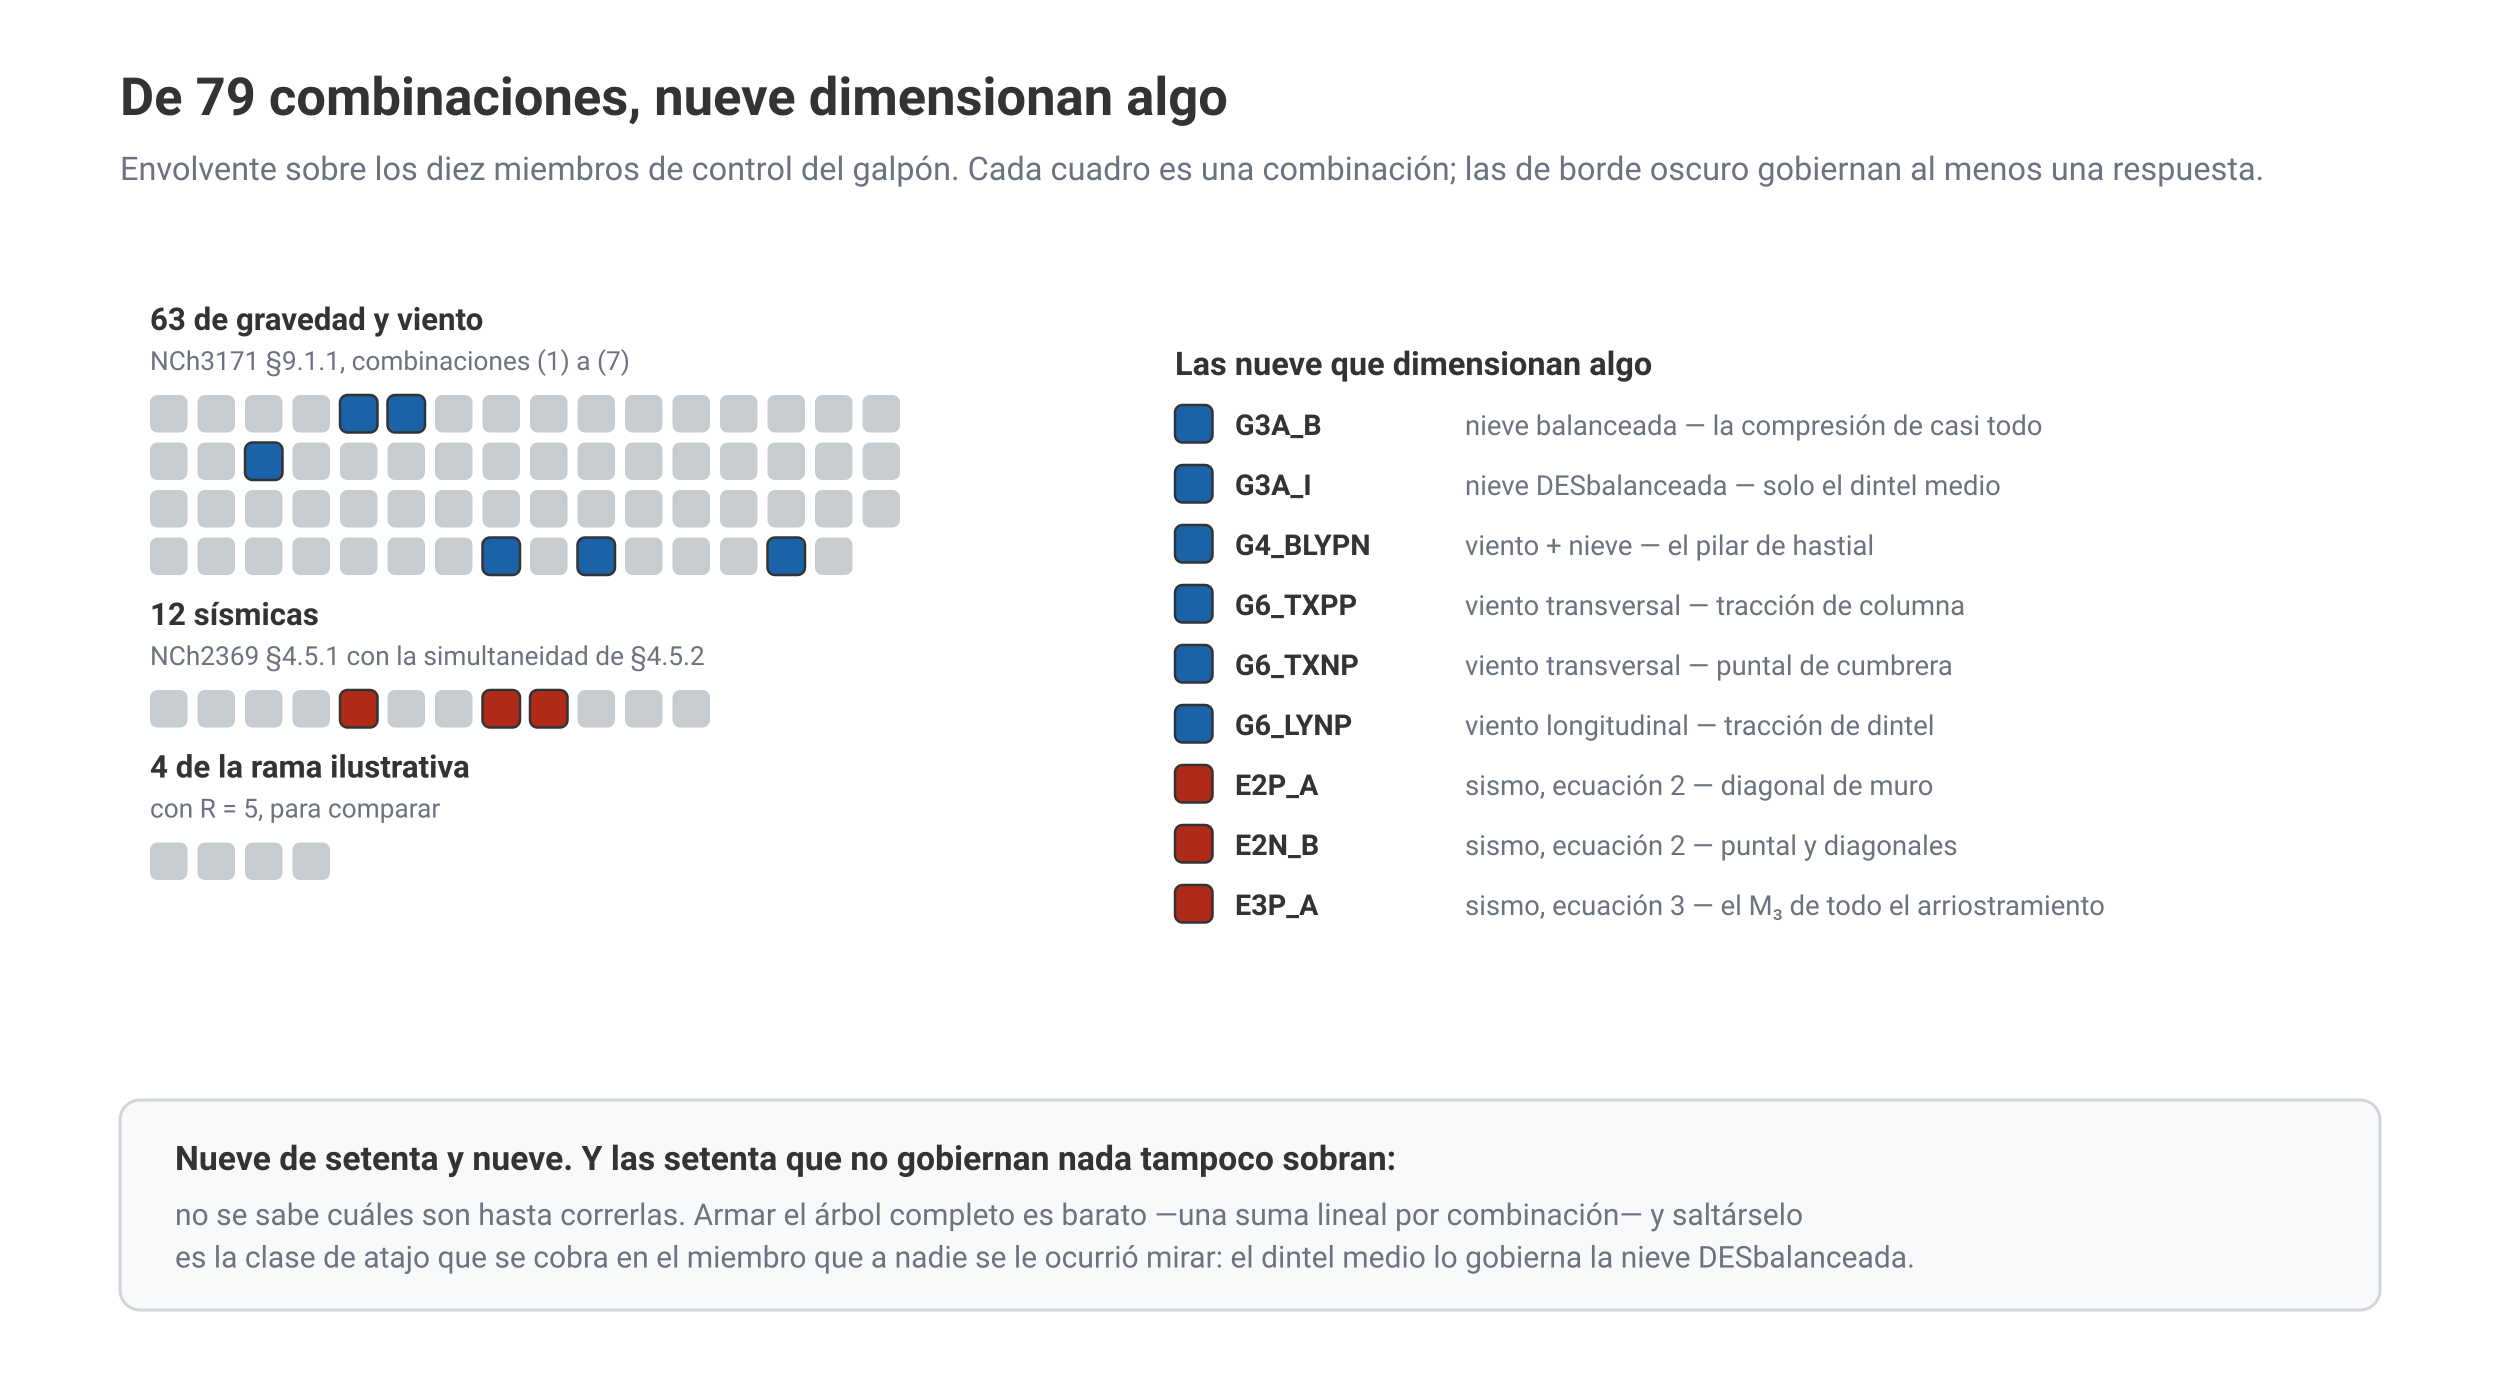
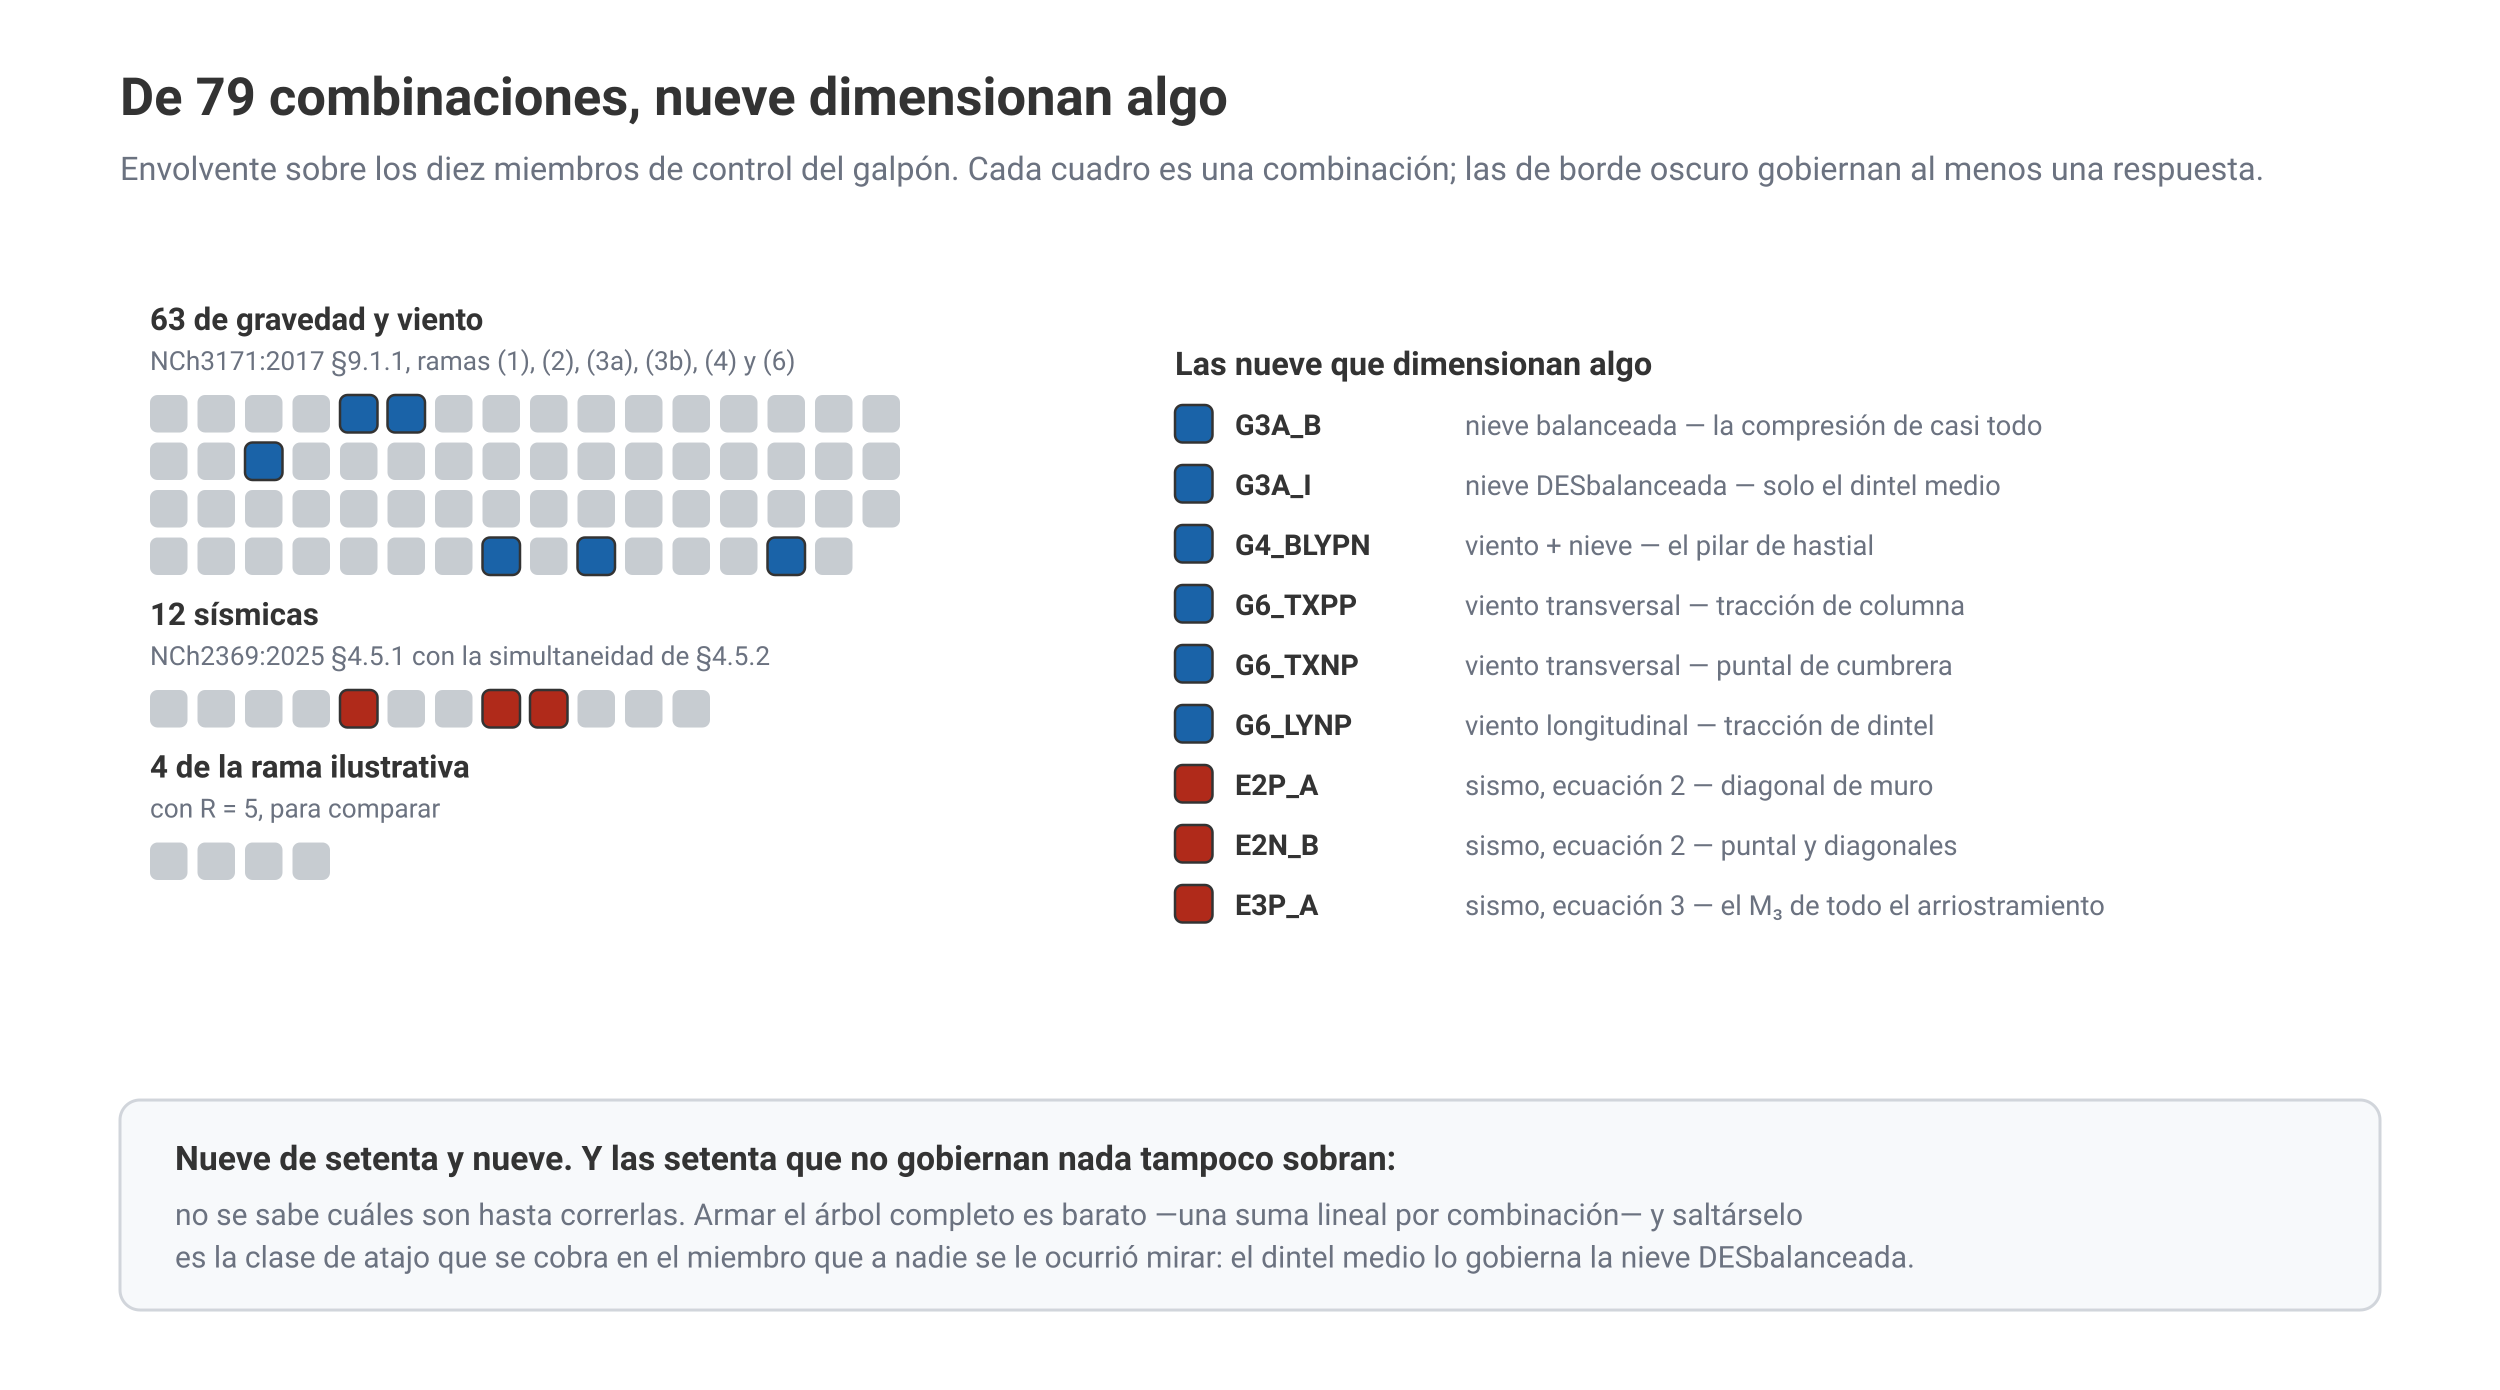
<svg xmlns="http://www.w3.org/2000/svg" viewBox="0 0 1000 556" width="1000" height="556" font-family="ui-sans-serif, system-ui, -apple-system, 'Segoe UI', Roboto, sans-serif">
  <rect width="1000" height="556" fill="#ffffff" />
  <text x="48" y="46" font-size="21" fill="#333" text-anchor="start" font-weight="bold">De 79 combinaciones, nueve dimensionan algo</text>
  <text x="48" y="72" font-size="13" fill="#6b7280" text-anchor="start">Envolvente sobre los diez miembros de control del galpón. Cada cuadro es una combinación; las de borde oscuro gobiernan al menos una respuesta.</text>
  <text x="60" y="132" font-size="12.5" fill="#333" text-anchor="start" font-weight="bold">63 de gravedad y viento</text>
-   <text x="60" y="148" font-size="10.5" fill="#6b7280" text-anchor="start">NCh3171 §9.1.1, combinaciones (1) a (7)</text>
+   <text x="60" y="148" font-size="10.5" fill="#6b7280" text-anchor="start">NCh3171:2017 §9.1.1, ramas (1), (2), (3a), (3b), (4) y (6)</text>
  <rect x="60" y="158" width="15" height="15" rx="3" fill="#c7ccd1" />
  <rect x="79" y="158" width="15" height="15" rx="3" fill="#c7ccd1" />
  <rect x="98" y="158" width="15" height="15" rx="3" fill="#c7ccd1" />
  <rect x="117" y="158" width="15" height="15" rx="3" fill="#c7ccd1" />
  <rect x="136" y="158" width="15" height="15" rx="3" fill="#1a63a8" stroke="#333" stroke-width="1" />
  <rect x="155" y="158" width="15" height="15" rx="3" fill="#1a63a8" stroke="#333" stroke-width="1" />
  <rect x="174" y="158" width="15" height="15" rx="3" fill="#c7ccd1" />
  <rect x="193" y="158" width="15" height="15" rx="3" fill="#c7ccd1" />
  <rect x="212" y="158" width="15" height="15" rx="3" fill="#c7ccd1" />
  <rect x="231" y="158" width="15" height="15" rx="3" fill="#c7ccd1" />
  <rect x="250" y="158" width="15" height="15" rx="3" fill="#c7ccd1" />
  <rect x="269" y="158" width="15" height="15" rx="3" fill="#c7ccd1" />
  <rect x="288" y="158" width="15" height="15" rx="3" fill="#c7ccd1" />
  <rect x="307" y="158" width="15" height="15" rx="3" fill="#c7ccd1" />
  <rect x="326" y="158" width="15" height="15" rx="3" fill="#c7ccd1" />
  <rect x="345" y="158" width="15" height="15" rx="3" fill="#c7ccd1" />
  <rect x="60" y="177" width="15" height="15" rx="3" fill="#c7ccd1" />
  <rect x="79" y="177" width="15" height="15" rx="3" fill="#c7ccd1" />
  <rect x="98" y="177" width="15" height="15" rx="3" fill="#1a63a8" stroke="#333" stroke-width="1" />
  <rect x="117" y="177" width="15" height="15" rx="3" fill="#c7ccd1" />
  <rect x="136" y="177" width="15" height="15" rx="3" fill="#c7ccd1" />
  <rect x="155" y="177" width="15" height="15" rx="3" fill="#c7ccd1" />
  <rect x="174" y="177" width="15" height="15" rx="3" fill="#c7ccd1" />
  <rect x="193" y="177" width="15" height="15" rx="3" fill="#c7ccd1" />
  <rect x="212" y="177" width="15" height="15" rx="3" fill="#c7ccd1" />
  <rect x="231" y="177" width="15" height="15" rx="3" fill="#c7ccd1" />
  <rect x="250" y="177" width="15" height="15" rx="3" fill="#c7ccd1" />
  <rect x="269" y="177" width="15" height="15" rx="3" fill="#c7ccd1" />
  <rect x="288" y="177" width="15" height="15" rx="3" fill="#c7ccd1" />
  <rect x="307" y="177" width="15" height="15" rx="3" fill="#c7ccd1" />
  <rect x="326" y="177" width="15" height="15" rx="3" fill="#c7ccd1" />
  <rect x="345" y="177" width="15" height="15" rx="3" fill="#c7ccd1" />
  <rect x="60" y="196" width="15" height="15" rx="3" fill="#c7ccd1" />
  <rect x="79" y="196" width="15" height="15" rx="3" fill="#c7ccd1" />
  <rect x="98" y="196" width="15" height="15" rx="3" fill="#c7ccd1" />
  <rect x="117" y="196" width="15" height="15" rx="3" fill="#c7ccd1" />
  <rect x="136" y="196" width="15" height="15" rx="3" fill="#c7ccd1" />
  <rect x="155" y="196" width="15" height="15" rx="3" fill="#c7ccd1" />
  <rect x="174" y="196" width="15" height="15" rx="3" fill="#c7ccd1" />
  <rect x="193" y="196" width="15" height="15" rx="3" fill="#c7ccd1" />
  <rect x="212" y="196" width="15" height="15" rx="3" fill="#c7ccd1" />
  <rect x="231" y="196" width="15" height="15" rx="3" fill="#c7ccd1" />
  <rect x="250" y="196" width="15" height="15" rx="3" fill="#c7ccd1" />
  <rect x="269" y="196" width="15" height="15" rx="3" fill="#c7ccd1" />
  <rect x="288" y="196" width="15" height="15" rx="3" fill="#c7ccd1" />
  <rect x="307" y="196" width="15" height="15" rx="3" fill="#c7ccd1" />
  <rect x="326" y="196" width="15" height="15" rx="3" fill="#c7ccd1" />
  <rect x="345" y="196" width="15" height="15" rx="3" fill="#c7ccd1" />
  <rect x="60" y="215" width="15" height="15" rx="3" fill="#c7ccd1" />
  <rect x="79" y="215" width="15" height="15" rx="3" fill="#c7ccd1" />
  <rect x="98" y="215" width="15" height="15" rx="3" fill="#c7ccd1" />
  <rect x="117" y="215" width="15" height="15" rx="3" fill="#c7ccd1" />
  <rect x="136" y="215" width="15" height="15" rx="3" fill="#c7ccd1" />
  <rect x="155" y="215" width="15" height="15" rx="3" fill="#c7ccd1" />
  <rect x="174" y="215" width="15" height="15" rx="3" fill="#c7ccd1" />
  <rect x="193" y="215" width="15" height="15" rx="3" fill="#1a63a8" stroke="#333" stroke-width="1" />
  <rect x="212" y="215" width="15" height="15" rx="3" fill="#c7ccd1" />
  <rect x="231" y="215" width="15" height="15" rx="3" fill="#1a63a8" stroke="#333" stroke-width="1" />
  <rect x="250" y="215" width="15" height="15" rx="3" fill="#c7ccd1" />
  <rect x="269" y="215" width="15" height="15" rx="3" fill="#c7ccd1" />
  <rect x="288" y="215" width="15" height="15" rx="3" fill="#c7ccd1" />
  <rect x="307" y="215" width="15" height="15" rx="3" fill="#1a63a8" stroke="#333" stroke-width="1" />
  <rect x="326" y="215" width="15" height="15" rx="3" fill="#c7ccd1" />
  <text x="60" y="250" font-size="12.5" fill="#333" text-anchor="start" font-weight="bold">12 sísmicas</text>
-   <text x="60" y="266" font-size="10.5" fill="#6b7280" text-anchor="start">NCh2369 §4.5.1 con la simultaneidad de §4.5.2</text>
+   <text x="60" y="266" font-size="10.5" fill="#6b7280" text-anchor="start">NCh2369:2025 §4.5.1 con la simultaneidad de §4.5.2</text>
  <rect x="60" y="276" width="15" height="15" rx="3" fill="#c7ccd1" />
  <rect x="79" y="276" width="15" height="15" rx="3" fill="#c7ccd1" />
  <rect x="98" y="276" width="15" height="15" rx="3" fill="#c7ccd1" />
  <rect x="117" y="276" width="15" height="15" rx="3" fill="#c7ccd1" />
  <rect x="136" y="276" width="15" height="15" rx="3" fill="#b02a1a" stroke="#333" stroke-width="1" />
  <rect x="155" y="276" width="15" height="15" rx="3" fill="#c7ccd1" />
  <rect x="174" y="276" width="15" height="15" rx="3" fill="#c7ccd1" />
  <rect x="193" y="276" width="15" height="15" rx="3" fill="#b02a1a" stroke="#333" stroke-width="1" />
  <rect x="212" y="276" width="15" height="15" rx="3" fill="#b02a1a" stroke="#333" stroke-width="1" />
  <rect x="231" y="276" width="15" height="15" rx="3" fill="#c7ccd1" />
  <rect x="250" y="276" width="15" height="15" rx="3" fill="#c7ccd1" />
  <rect x="269" y="276" width="15" height="15" rx="3" fill="#c7ccd1" />
  <text x="60" y="311" font-size="12.5" fill="#333" text-anchor="start" font-weight="bold">4 de la rama ilustrativa</text>
  <text x="60" y="327" font-size="10.5" fill="#6b7280" text-anchor="start">con R = 5, para comparar</text>
  <rect x="60" y="337" width="15" height="15" rx="3" fill="#c7ccd1" />
  <rect x="79" y="337" width="15" height="15" rx="3" fill="#c7ccd1" />
  <rect x="98" y="337" width="15" height="15" rx="3" fill="#c7ccd1" />
  <rect x="117" y="337" width="15" height="15" rx="3" fill="#c7ccd1" />
  <text x="470" y="150" font-size="13" fill="#333" text-anchor="start" font-weight="bold">Las nueve que dimensionan algo</text>
  <rect x="470" y="162" width="15" height="15" rx="3" fill="#1a63a8" stroke="#333" stroke-width="1" />
  <text x="494" y="174" font-size="11.5" fill="#333" text-anchor="start" font-weight="bold">G3A_B</text>
  <text x="586" y="174" font-size="11" fill="#6b7280" text-anchor="start">nieve balanceada — la compresión de casi todo</text>
  <rect x="470" y="186" width="15" height="15" rx="3" fill="#1a63a8" stroke="#333" stroke-width="1" />
  <text x="494" y="198" font-size="11.5" fill="#333" text-anchor="start" font-weight="bold">G3A_I</text>
  <text x="586" y="198" font-size="11" fill="#6b7280" text-anchor="start">nieve DESbalanceada — solo el dintel medio</text>
  <rect x="470" y="210" width="15" height="15" rx="3" fill="#1a63a8" stroke="#333" stroke-width="1" />
  <text x="494" y="222" font-size="11.5" fill="#333" text-anchor="start" font-weight="bold">G4_BLYPN</text>
  <text x="586" y="222" font-size="11" fill="#6b7280" text-anchor="start">viento + nieve — el pilar de hastial</text>
  <rect x="470" y="234" width="15" height="15" rx="3" fill="#1a63a8" stroke="#333" stroke-width="1" />
  <text x="494" y="246" font-size="11.5" fill="#333" text-anchor="start" font-weight="bold">G6_TXPP</text>
  <text x="586" y="246" font-size="11" fill="#6b7280" text-anchor="start">viento transversal — tracción de columna</text>
  <rect x="470" y="258" width="15" height="15" rx="3" fill="#1a63a8" stroke="#333" stroke-width="1" />
  <text x="494" y="270" font-size="11.5" fill="#333" text-anchor="start" font-weight="bold">G6_TXNP</text>
  <text x="586" y="270" font-size="11" fill="#6b7280" text-anchor="start">viento transversal — puntal de cumbrera</text>
  <rect x="470" y="282" width="15" height="15" rx="3" fill="#1a63a8" stroke="#333" stroke-width="1" />
  <text x="494" y="294" font-size="11.5" fill="#333" text-anchor="start" font-weight="bold">G6_LYNP</text>
  <text x="586" y="294" font-size="11" fill="#6b7280" text-anchor="start">viento longitudinal — tracción de dintel</text>
  <rect x="470" y="306" width="15" height="15" rx="3" fill="#b02a1a" stroke="#333" stroke-width="1" />
  <text x="494" y="318" font-size="11.5" fill="#333" text-anchor="start" font-weight="bold">E2P_A</text>
  <text x="586" y="318" font-size="11" fill="#6b7280" text-anchor="start">sismo, ecuación 2 — diagonal de muro</text>
  <rect x="470" y="330" width="15" height="15" rx="3" fill="#b02a1a" stroke="#333" stroke-width="1" />
  <text x="494" y="342" font-size="11.5" fill="#333" text-anchor="start" font-weight="bold">E2N_B</text>
  <text x="586" y="342" font-size="11" fill="#6b7280" text-anchor="start">sismo, ecuación 2 — puntal y diagonales</text>
  <rect x="470" y="354" width="15" height="15" rx="3" fill="#b02a1a" stroke="#333" stroke-width="1" />
  <text x="494" y="366" font-size="11.5" fill="#333" text-anchor="start" font-weight="bold">E3P_A</text>
  <text x="586" y="366" font-size="11" fill="#6b7280" text-anchor="start">sismo, ecuación 3 — el M₃ de todo el arriostramiento</text>
  <rect x="48" y="440" width="904" height="84" rx="8" fill="#f7f9fb" stroke="#d1d5db" stroke-width="1.2" />
  <text x="70" y="468" font-size="13.5" fill="#333" text-anchor="start" font-weight="bold">Nueve de setenta y nueve. Y las setenta que no gobiernan nada tampoco sobran:</text>
  <text x="70" y="490" font-size="12" fill="#6b7280" text-anchor="start">no se sabe cuáles son hasta correrlas. Armar el árbol completo es barato —una suma lineal por combinación— y saltárselo</text>
  <text x="70" y="507" font-size="12" fill="#6b7280" text-anchor="start">es la clase de atajo que se cobra en el miembro que a nadie se le ocurrió mirar: el dintel medio lo gobierna la nieve DESbalanceada.</text>
</svg>
